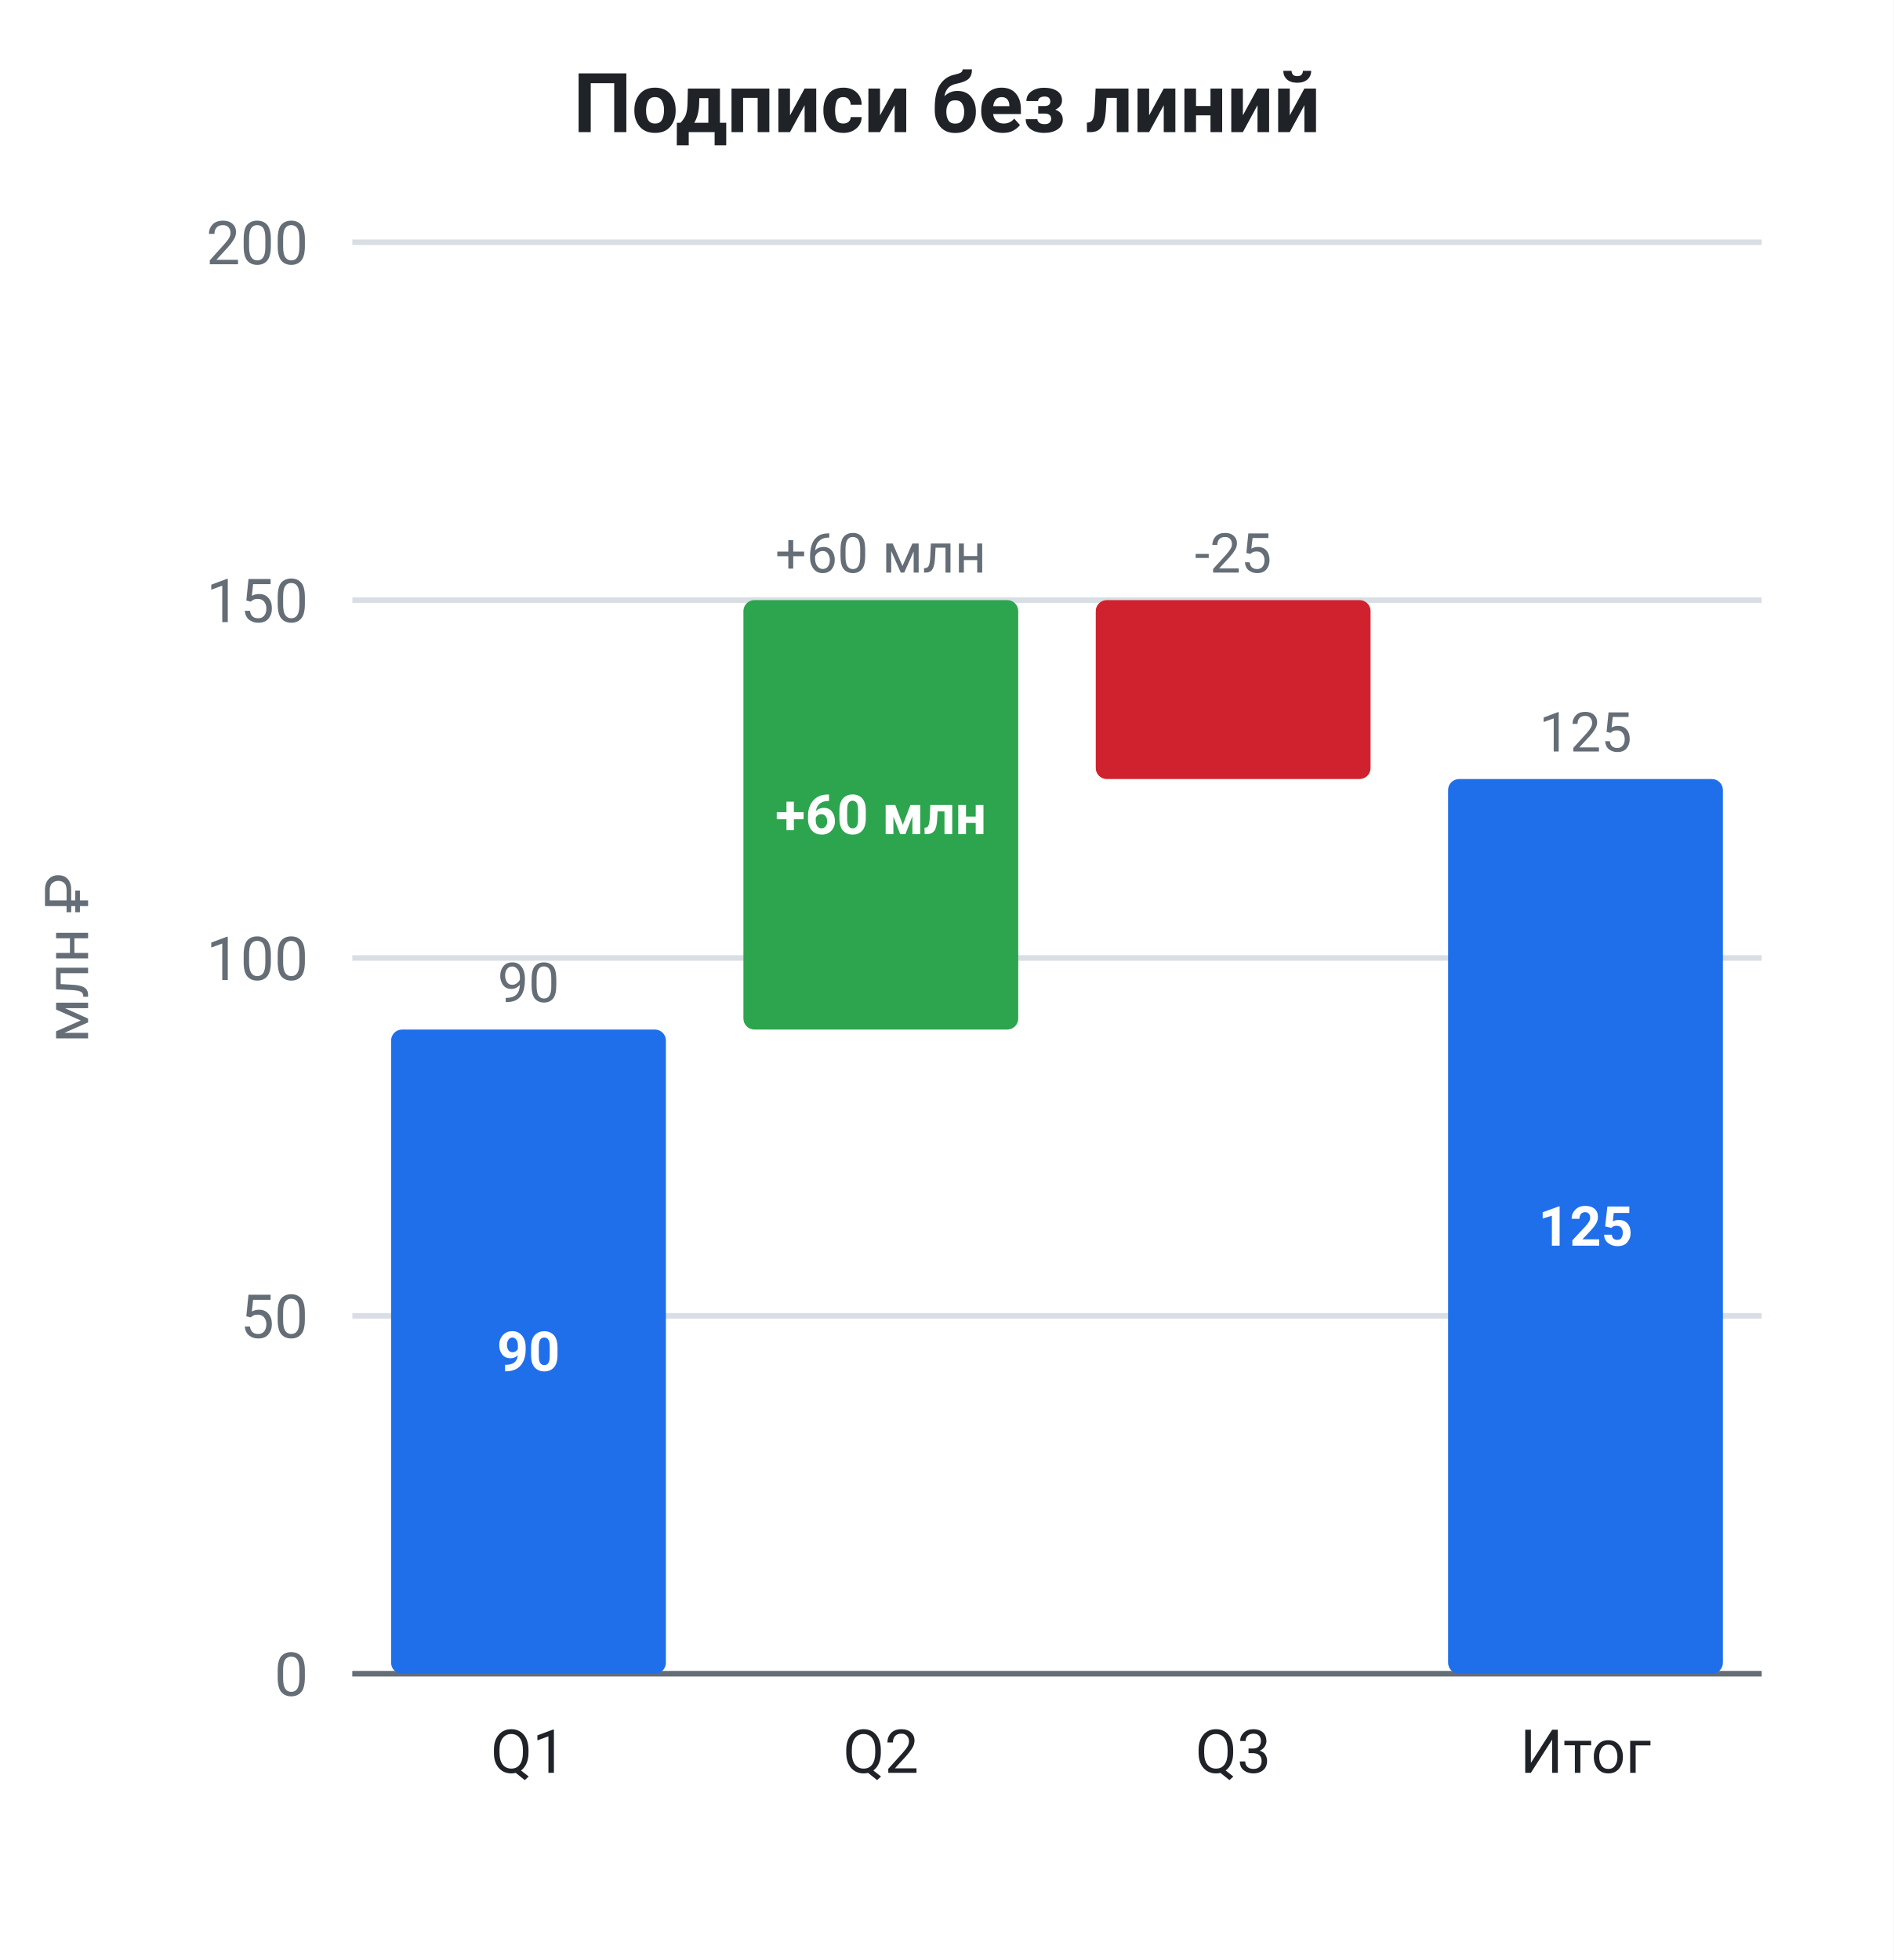
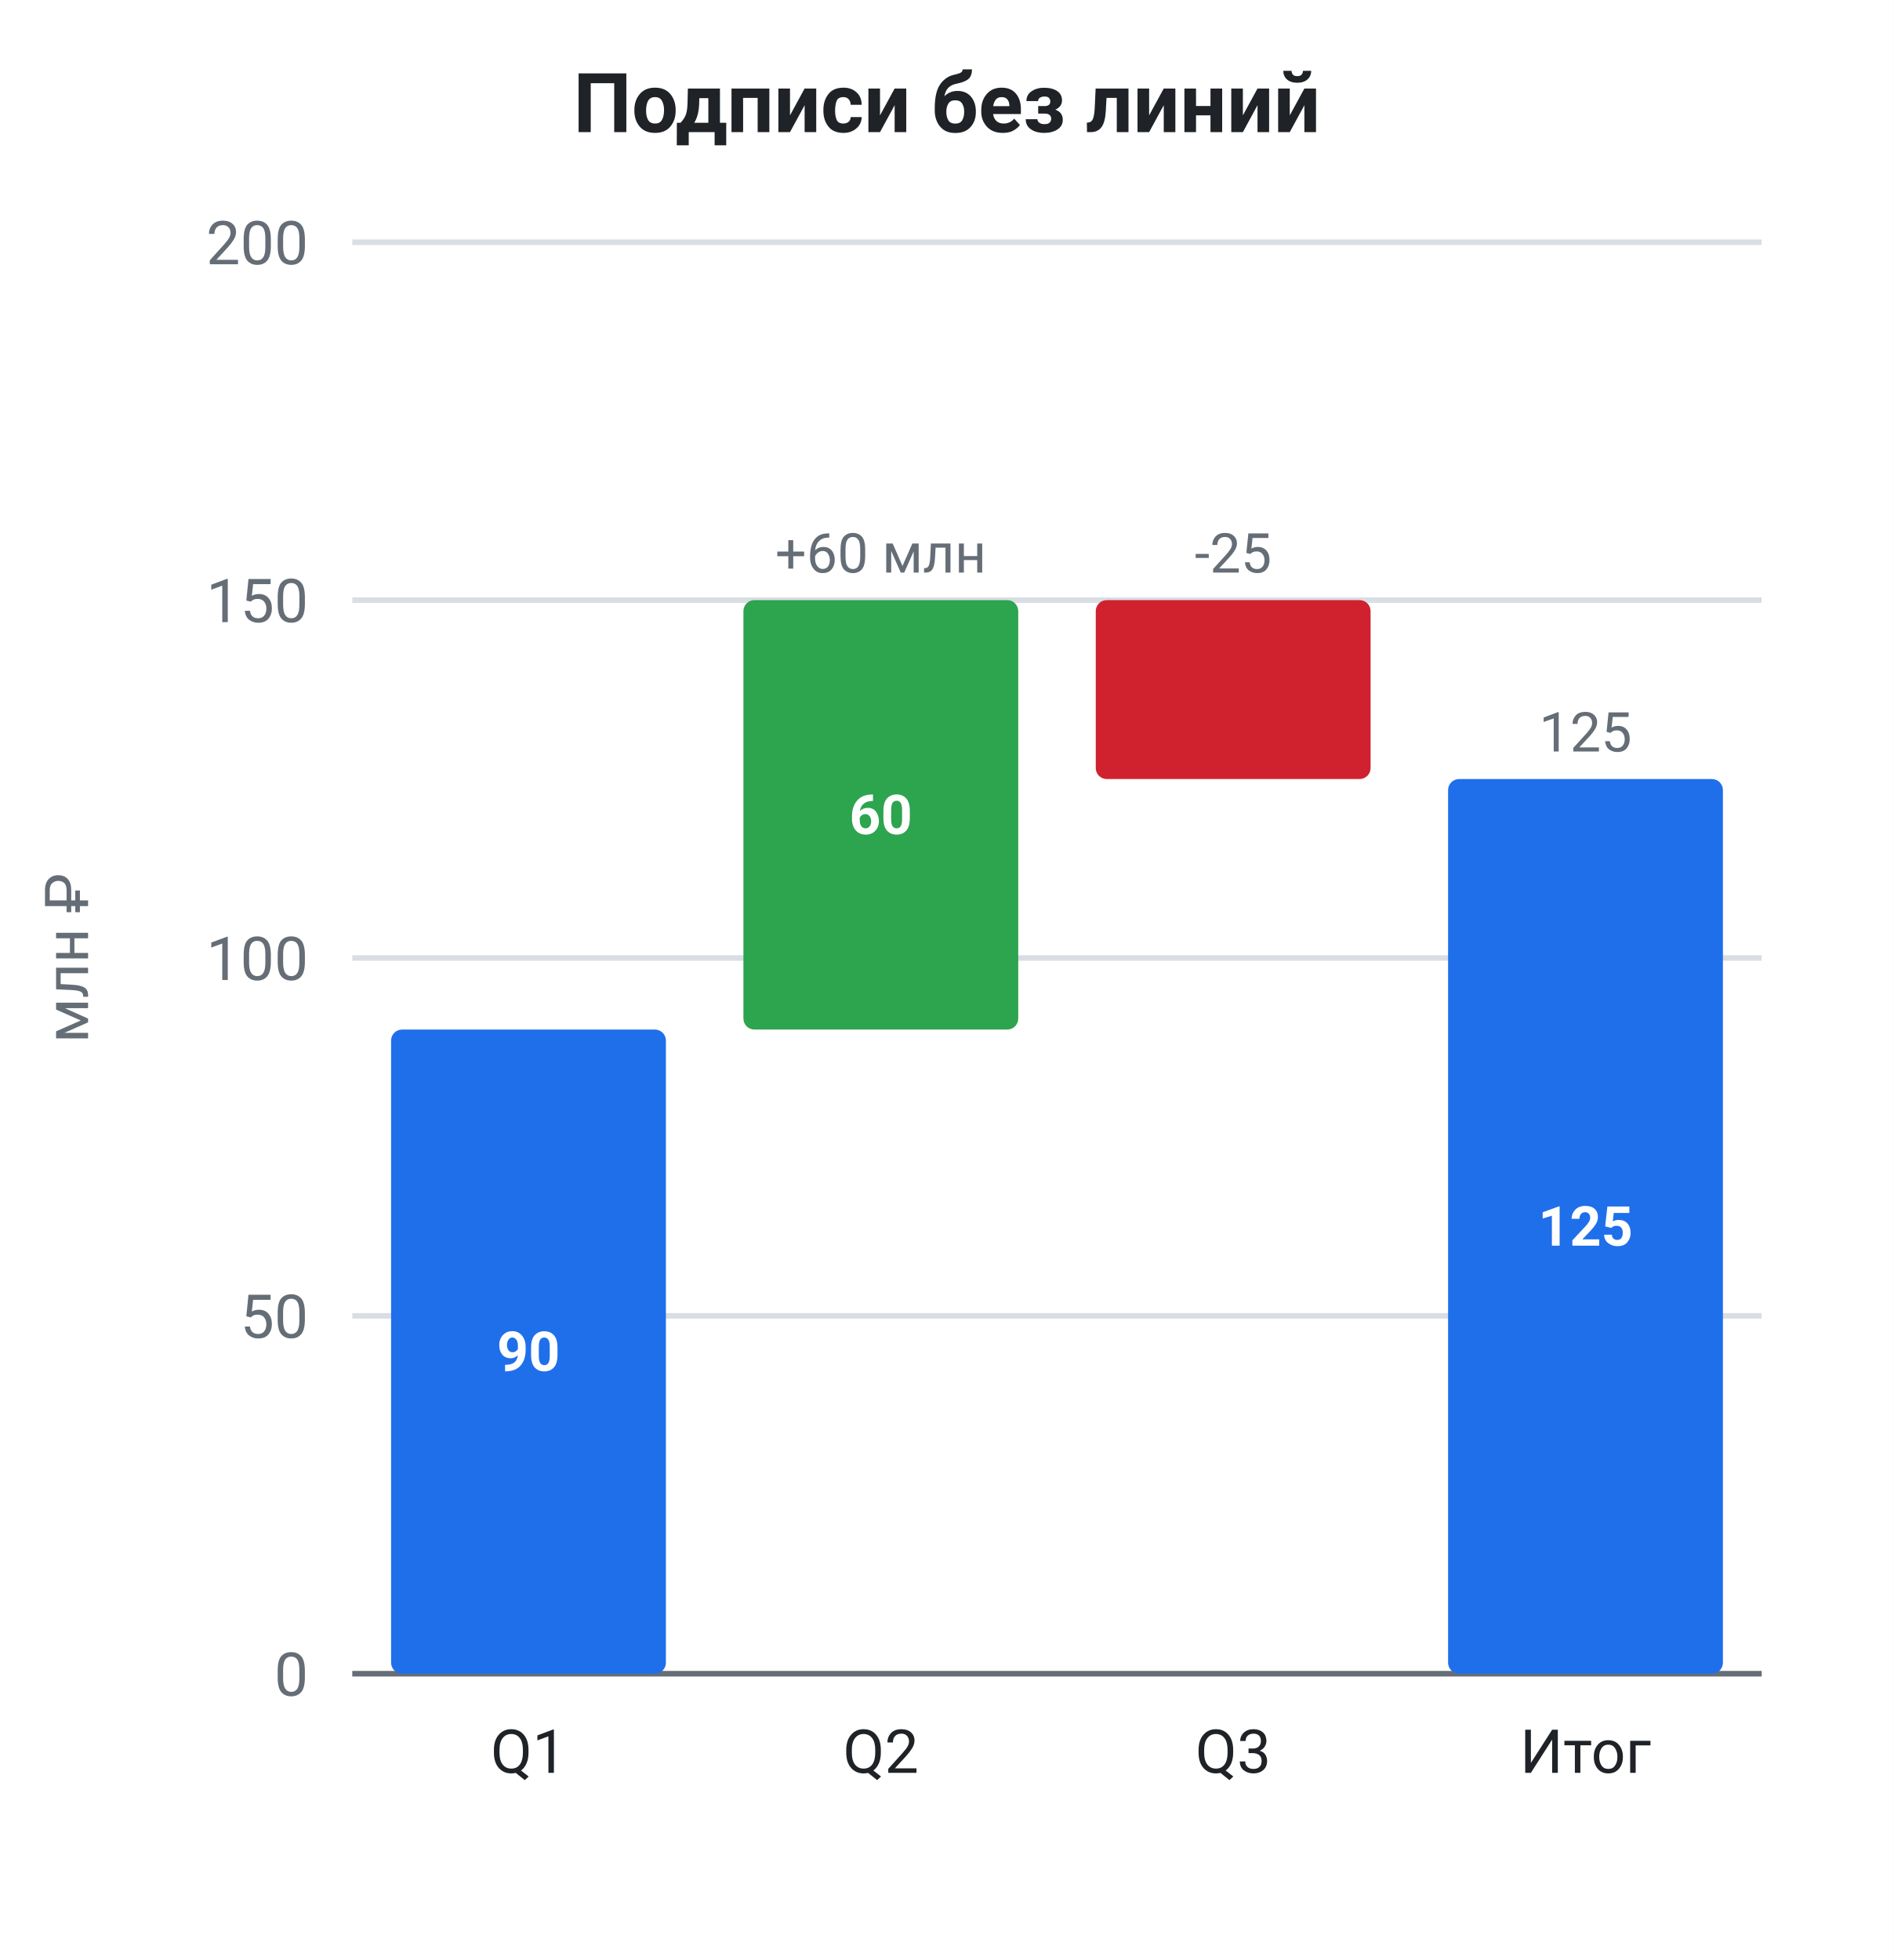
<svg xmlns="http://www.w3.org/2000/svg" viewBox="0 0 344 356" width="344" height="356" role="img" font-family="system-ui, -apple-system, &quot;Segoe UI&quot;, Roboto, sans-serif">
  <rect data-bg="canvas" x="0" y="0" width="344" height="356" fill="#ffffff" />
  <text x="172" y="24" fill="#1f2328" font-size="15" text-anchor="middle" font-weight="600">Подписи без линий</text>
  <line x1="64" y1="304" x2="320" y2="304" stroke="#d8dee4" stroke-width="1" />
  <text x="56" y="308" fill="#656d76" font-size="11" text-anchor="end">0</text>
  <line x1="64" y1="239" x2="320" y2="239" stroke="#d8dee4" stroke-width="1" />
  <text x="56" y="243" fill="#656d76" font-size="11" text-anchor="end">50</text>
  <line x1="64" y1="174" x2="320" y2="174" stroke="#d8dee4" stroke-width="1" />
  <text x="56" y="178" fill="#656d76" font-size="11" text-anchor="end">100</text>
  <line x1="64" y1="109" x2="320" y2="109" stroke="#d8dee4" stroke-width="1" />
  <text x="56" y="113" fill="#656d76" font-size="11" text-anchor="end">150</text>
  <line x1="64" y1="44" x2="320" y2="44" stroke="#d8dee4" stroke-width="1" />
  <text x="56" y="48" fill="#656d76" font-size="11" text-anchor="end">200</text>
  <text x="16" y="174" fill="#656d76" font-size="11" text-anchor="middle" transform="rotate(-90 16 174)">млн ₽</text>
  <line x1="64" y1="304" x2="320" y2="304" stroke="#656d76" stroke-width="1" />
  <rect x="71.04" y="187" width="49.92" height="117" fill="#1f6feb" rx="2" data-bar="0-0" />
  <text x="96" y="249" fill="#ffffff" font-size="10" text-anchor="middle" font-weight="600">90</text>
-   <text x="96" y="182" fill="#656d76" font-size="10" text-anchor="middle" data-value-label="1">90</text>
  <text x="96" y="322" fill="#1f2328" font-size="11" text-anchor="middle">Q1</text>
  <rect x="135.04" y="109" width="49.92" height="78" fill="#2da44e" rx="2" data-bar="0-1" />
-   <text x="160" y="151.5" fill="#ffffff" font-size="10" text-anchor="middle" font-weight="600">+60 млн</text>
+   <text x="160" y="151.5" fill="#ffffff" font-size="10" text-anchor="middle" font-weight="600">60</text>
  <text x="160" y="104" fill="#656d76" font-size="10" text-anchor="middle" data-value-label="1">+60 млн</text>
  <text x="160" y="322" fill="#1f2328" font-size="11" text-anchor="middle">Q2</text>
  <rect x="199.04" y="109" width="49.92" height="32.5" fill="#cf222e" rx="2" data-bar="0-2" />
  <text x="224" y="104" fill="#656d76" font-size="10" text-anchor="middle" data-value-label="1">-25</text>
  <text x="224" y="322" fill="#1f2328" font-size="11" text-anchor="middle">Q3</text>
  <rect x="263.04" y="141.5" width="49.92" height="162.5" fill="#1f6feb" rx="2" data-bar="0-3" />
  <text x="288" y="226.25" fill="#ffffff" font-size="10" text-anchor="middle" font-weight="600">125</text>
  <text x="288" y="136.5" fill="#656d76" font-size="10" text-anchor="middle" data-value-label="1">125</text>
  <text x="288" y="322" fill="#1f2328" font-size="11" text-anchor="middle">Итог</text>
</svg>
